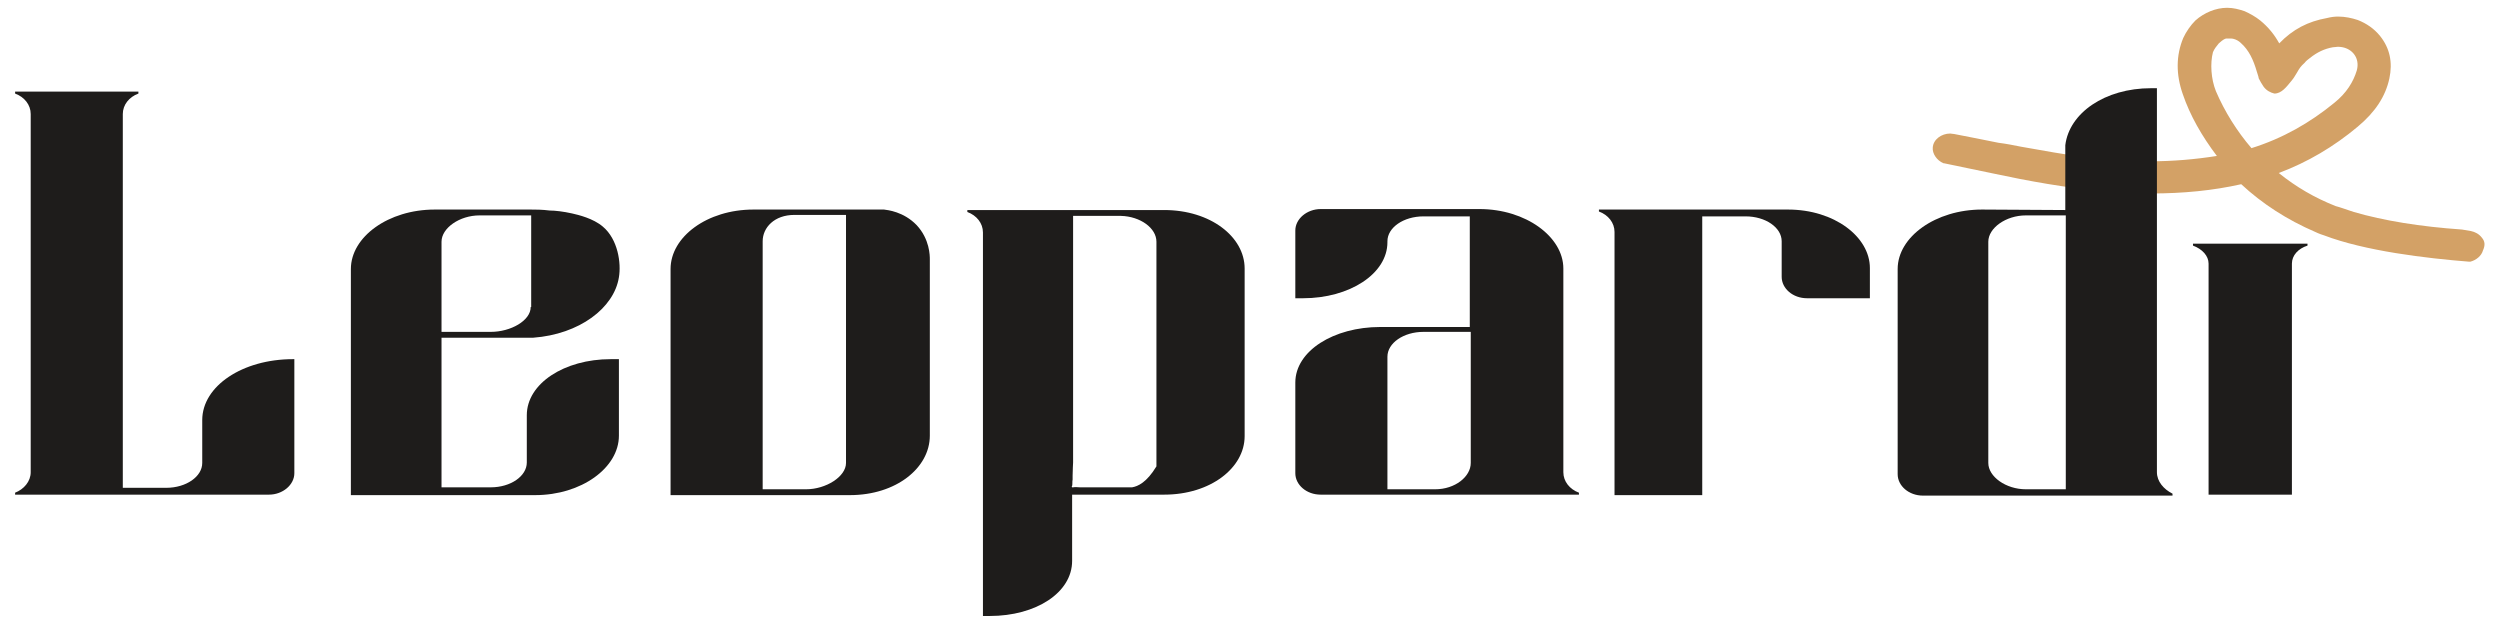
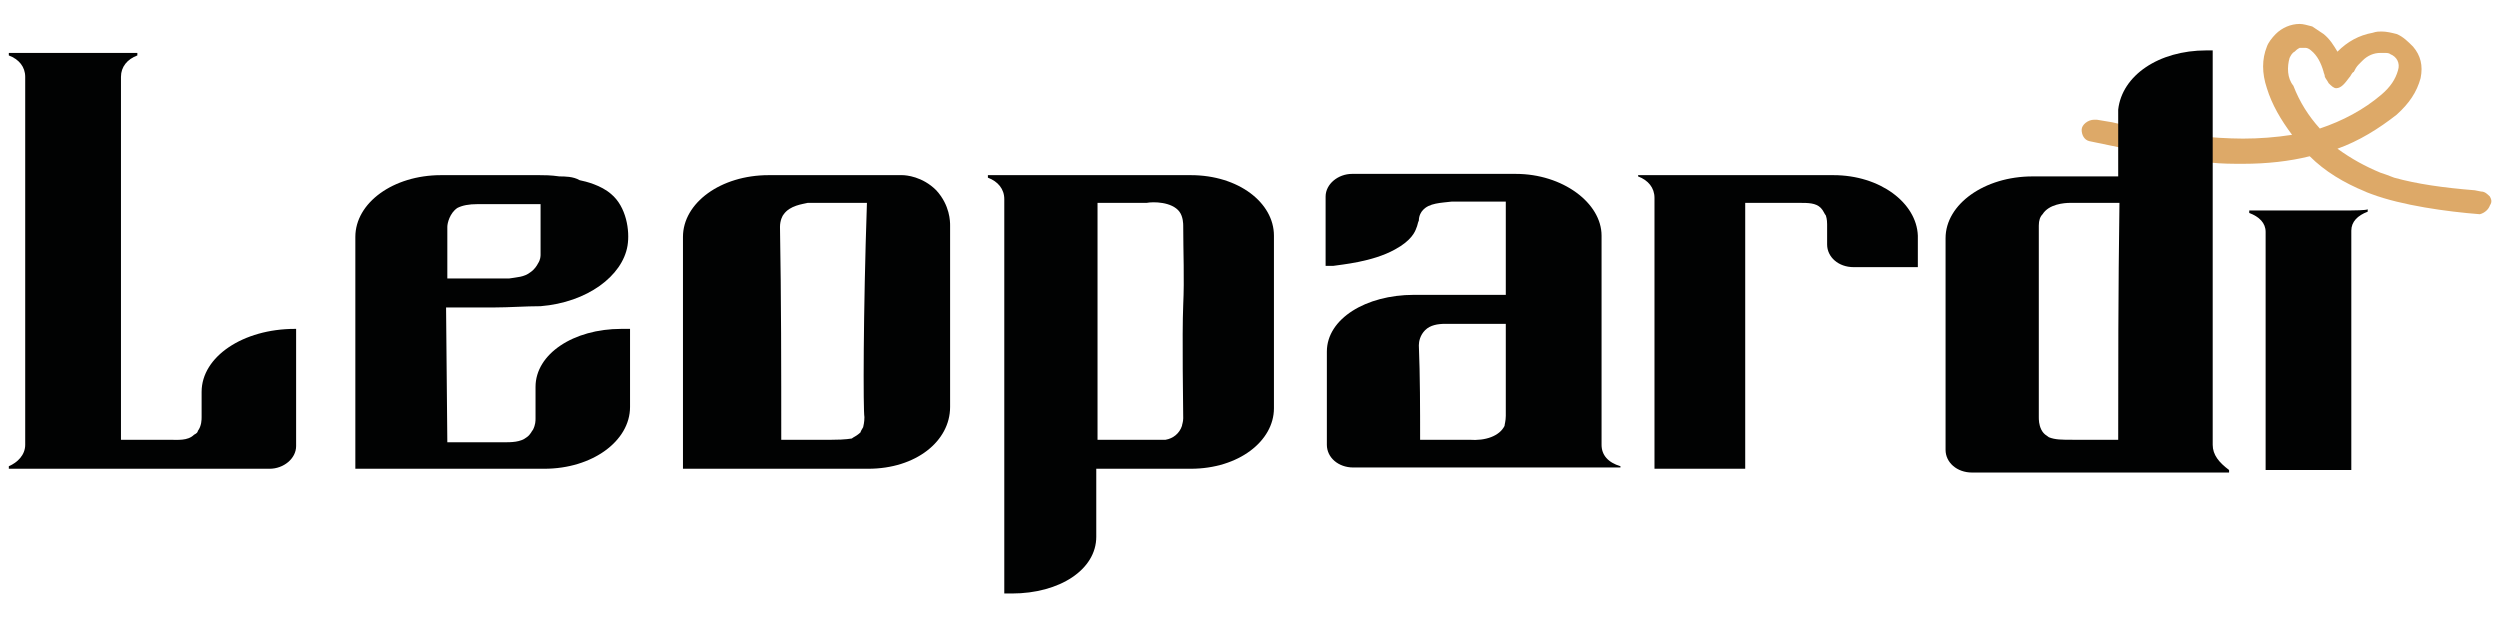
- <svg xmlns="http://www.w3.org/2000/svg" version="1.1" id="Layer_1" x="0px" y="0px" viewBox="0 0 513 130" style="enable-background:new 0 0 513 130;" xml:space="preserve">
+ <svg xmlns="http://www.w3.org/2000/svg" version="1.1" id="Layer_1" x="0px" y="0px" viewBox="0 0 198.4 49" style="enable-background:new 0 0 198.4 49;" xml:space="preserve">
  <style type="text/css">
- 	.st0{fill:#E6BE8A;}
- 	.st1{fill:#D3A166;}
- 	.st2{fill:#1E1C1B;}
+ 	.st0{fill:#DDA968;}
+ 	.st1{fill:#010202;}
</style>
-   <g id="Layer_1_00000113322007366348889280000015631324946872319880_">
- </g>
-   <path class="st0" d="M830.9-26.5c-11.4,0-20.6,7.1-20.6,16.2V1.1c0,3.7-3.7,6.7-8.2,6.7h-9.9V-92c0-1.2,0.4-2.4,1-3.3  c0.6-1,1.5-1.7,2.6-2.2V-98h-3.6h-21h-3.6v0.5c2.1,1,3.6,3,3.6,5.5V3.6c0,1.2-0.4,2.4-1,3.3c-0.6,1-1.5,1.7-2.6,2.2v0.5h3.6h30.9  h23.5c3.2,0,5.7-2.6,5.7-5.7v-30.5h-0.4V-26.5z" />
-   <path class="st0" d="M696,55.8c32.1,0,58.1,26,58.1,58.1S728.1,172,696,172s-58.1-26-58.1-58.1S663.9,55.8,696,55.8z M748.5,113.9  c0-13.4-5-25.6-13.2-34.9c-0.3-0.3-0.6-0.6-0.9-1c-0.1,0.4-0.2,0.8-0.3,1.3c-0.6,3.4-0.7,6.6-0.2,9.6c0.3,1.9,0.8,3.4,1.2,4.8  c0.7,2.1,1.4,4.3,1.4,7.4c0,4.4-1.4,8.7-4.1,12.9c2.7,4.3,4.1,8.7,4.1,13.1c0,3-0.7,5.2-1.3,7.2c-0.5,1.5-0.9,3-1.2,5.1  c-0.4,3-0.3,6.3,0.3,9.6c0,0.2,0.1,0.5,0.1,0.7c0.2-0.2,0.4-0.4,0.5-0.6C743.4,139.8,748.5,127.4,748.5,113.9z M731,101  c0-2.2-0.5-3.8-1.1-5.7c-0.5-1.5-1-3.3-1.4-5.6c-0.5-3-0.5-6.2-0.1-9.5c-2.7,0.3-5.4,0.2-7.9-0.2c-2.4-0.4-4.3-0.9-5.9-1.4  c-1.9-0.6-3.5-1-5.7-1c-3.8,0-7.7,1.4-11.5,4.1l-1.6,1.2l-1.6-1.2c-0.3-0.3-0.7-0.5-1.1-0.8c-0.5-0.4-1-0.7-1.5-0.9  c-1.5-0.9-4.2-2.3-7.7-2.4c-1.2-0.1-2.3,0.1-3.3,0.2c-0.8,0.2-2,0.6-3.4,0.9c-2,0.5-4.1,1.2-5.6,1.4c-2.7,0.4-5.5,0.5-8.3,0.2  c0.4,3.2,0.4,6.4-0.1,9.4c-0.4,2.3-0.9,4.1-1.4,5.6c-0.6,1.9-1.1,3.5-1.1,5.7c0,3.7,1.4,7.5,4.1,11.2l1.2,1.6l-1.2,1.6  c-2.7,3.8-4.1,7.7-4.1,11.5c0,2.2,0.5,3.7,1,5.7c0.5,1.6,1,3.4,1.4,5.9c0.4,3,0.4,6.1,0,9.3c2.9-0.3,5.7-0.2,8.4,0.2  c2.3,0.4,4.1,0.9,5.6,1.4c1.9,0.6,3.5,1.1,5.7,1.1c3.7,0,7.5-1.4,11.2-4.1l1.6-1.2l1.6,1.2c3.8,2.7,7.7,4.1,11.5,4.1  c2.2,0,3.7-0.5,5.7-1c1.6-0.5,3.4-1,5.9-1.4c2.6-0.4,5.3-0.4,8-0.2c-0.4-3.2-0.4-6.4,0-9.4c0.4-2.4,0.9-4.3,1.4-5.9  c0.6-1.9,1-3.5,1-5.7c0-3.8-1.4-7.7-4.1-11.5l-1.2-1.6l1.2-1.6C729.6,108.5,731,104.7,731,101z M729.6,74.6c0.4-0.1,0.7-0.1,1.1-0.2  c-0.3-0.2-0.5-0.5-0.8-0.7c-9.2-7.7-21-12.4-33.9-12.4c-13,0-24.8,4.7-34,12.5c-0.3,0.2-0.5,0.4-0.8,0.7c0.3,0.1,0.7,0.1,1,0.2  c3,0.5,5.9,0.5,8.6,0c1.9-0.3,3.4-0.8,4.8-1.2c2.1-0.7,4.3-1.4,7.4-1.4c4.3,0,8.7,1.4,12.9,4.1c4.3-2.7,8.7-4.1,13.1-4.1  c3,0,5.2,0.7,7.2,1.3c1.5,0.5,3,0.9,5.1,1.2C723.9,75,726.7,75,729.6,74.6z M729.8,154c0.1-0.1,0.3-0.2,0.4-0.3  c-0.2,0-0.3,0-0.5-0.1c-2.9-0.4-5.7-0.5-8.4-0.1c-2,0.3-3.6,0.8-5.1,1.2c-2.1,0.6-4.2,1.3-7.2,1.3c-4.4,0-8.8-1.4-13.1-4.1  c-4.2,2.7-8.5,4.1-12.9,4.1c-3.1,0-5.3-0.7-7.4-1.4c-1.4-0.5-2.9-0.9-4.8-1.2c-2.8-0.5-5.7-0.4-8.7,0.1c-0.2,0-0.3,0.1-0.5,0.1  c0.1,0.1,0.2,0.2,0.4,0.3c9.2,7.8,21,12.5,34,12.5C708.9,166.4,720.7,161.7,729.8,154z M657.9,88.9c0.5-3,0.4-6.2-0.2-9.5  c-0.1-0.4-0.1-0.8-0.2-1.2c-0.3,0.3-0.5,0.6-0.8,0.9c-8.2,9.3-13.2,21.5-13.2,34.8c0,13.5,5.1,25.8,13.5,35.2  c0.2,0.2,0.3,0.3,0.5,0.5c0-0.2,0.1-0.4,0.1-0.6c0.6-3.3,0.7-6.5,0.3-9.5c-0.3-2-0.8-3.6-1.2-5.1c-0.6-2.1-1.3-4.2-1.3-7.2  c0-4.4,1.4-8.8,4.1-13.1c-2.7-4.2-4.1-8.5-4.1-12.9c0-3.1,0.7-5.3,1.4-7.4C657.1,92.2,657.5,90.8,657.9,88.9z" />
  <g>
-     <path class="st1" d="M509.3,48.8c-0.6-0.8-1.4-1.2-2.3-1.4l-1.8-0.3c-8.6-0.6-16-1.8-22.2-3.6c-1.8-0.6-2.9-1-3.7-1.2   c-4.3-1.7-8.1-3.9-11.7-6.8c5.9-2.2,11.3-5.4,16.2-9.5c3.6-3,5.7-6.2,6.5-9.9c0.7-3.3,0.1-6.2-1.9-8.7c-1.2-1.5-2.8-2.6-4.6-3.3   c-1.2-0.4-2.6-0.7-4-0.7c-0.8,0-1.5,0.1-2.3,0.3c-3.9,0.7-7,2.3-9.8,5.2c-1-1.8-2.2-3.3-3.9-4.7c-1-0.8-2.1-1.4-3.2-1.9   c-1.2-0.4-2.3-0.7-3.6-0.7c-2.3,0-4.7,1-6.5,2.6c-1,1-1.9,2.3-2.5,3.6c-1.5,3.6-1.5,7.5-0.1,11.5c1.5,4.4,3.9,8.6,7,12.7   c-4.4,0.7-9,1.1-13.7,1.1c-4.1,0-8.6-0.3-13.1-0.8c-4.4-0.6-9-1.4-13.4-2.2c-1.5-0.3-3-0.6-4.6-0.8c-1.7-0.3-3.3-0.7-5-1l-4.1-0.8   c-0.3,0-0.6-0.1-0.8-0.1c-1.8,0-3.5,1.2-3.6,2.9c-0.1,1.2,0.8,2.6,2.2,3.2h0.1l10.1,2.1c7,1.5,15.1,3,23.3,3.7   c3.2,0.3,6.2,0.4,9.1,0.4c6.6,0,12.7-0.6,18.5-1.9c4.3,4,9.4,7.3,15.2,9.8c0,0,0.8,0.4,1.8,0.7c8.4,3.2,20.9,4.7,29.8,5.4h0.1h0.1   c1.2-0.3,2.3-1.2,2.6-2.3C510,50.3,509.9,49.5,509.3,48.8z M454.1,10.7c0.3-0.7,0.7-1.2,1.2-1.8c0.4-0.3,0.8-0.8,1.5-1   c0.1,0,0.4,0,0.6,0c0.3,0,0.7,0,1,0.1c0.4,0.1,1,0.4,1.4,0.8c1.7,1.5,2.6,3.5,3.3,5.9c0.1,0.4,0.3,0.8,0.4,1.4   c0.3,0.6,0.6,1.1,1,1.7c0.6,0.8,1.4,1.2,2.2,1.4l0,0c1.5,0,2.5-1.4,3.5-2.6c0.6-0.7,0.8-1.2,1.2-1.8c0.4-0.7,0.7-1.2,1.5-1.9   c0.3-0.4,0.7-0.7,1.1-1c1.5-1.2,3-1.9,4.7-2.2c0.4,0,0.7-0.1,1-0.1c0.6,0,1.2,0.1,1.7,0.3c1.8,0.7,2.8,2.5,2.2,4.6   c-0.7,2.3-2.1,4.6-4.6,6.6c-5,4.1-10.6,7.3-17,9.3c-3-3.5-5.5-7.5-7.3-11.7C453.7,16.2,453.5,13,454.1,10.7z" />
-     <path class="st2" d="M470.3,50h-17.1H450v0.4c1.9,0.7,3.2,2.1,3.2,3.7v47.4h17.1V54.1c0-1.7,1.3-3.1,3.2-3.7V50   C473.5,50,470.3,50,470.3,50z" />
-     <path class="st2" d="M442.6,96.9V18.1h-1.2c-9.5,0-16.8,5.1-17.6,11.7v13.3L406.7,43c-9.5,0-17.3,5.6-17.3,12.2v42.1   c0,2.4,2.3,4.4,5.2,4.4h21.1h26.9l0,0h3.2v-0.4C444,100.4,442.6,98.8,442.6,96.9z M423.9,100.4h-8.2c-4.1,0-7.7-2.6-7.7-5.4V49.6   c0-2.8,3.6-5.4,7.7-5.4h8.2l0,0V100.4z" />
-     <path class="st2" d="M366.9,43h-8.6h-27h-3.2v0.4c1.9,0.7,3.2,2.3,3.2,4.2v54h18V44.4h8.9c4.1,0,7.4,2.3,7.4,5.1v7.3   c0,2.4,2.3,4.4,5.2,4.4h12.9V55C383.7,48.6,376.4,43,366.9,43z" />
-     <path class="st2" d="M320.8,96.9V55.1c0-6.5-7.7-12.2-17.2-12.2h-2H271c-2.8,0-5.2,2-5.2,4.4v13.9h1.6c9.5,0,17.3-5,17.3-11.5v-0.2   c0-2.8,3.3-5.1,7.4-5.1h9.5v22.7h-9.5h-8.9c-9.5,0-17.4,4.9-17.4,11.4v18.6c0,2.4,2.3,4.4,5.2,4.4h23.5h26.3l0,0h3.2v-0.4   C322.1,100.4,320.8,98.8,320.8,96.9z M301.8,95c0,2.8-3.2,5.4-7.3,5.4h-9.8V73.2c0-2.8,3.3-5.1,7.4-5.1h9.7V95z" />
-     <path class="st2" d="M238.9,43.1h-9h-28.2h-3.2v0.4c1.9,0.7,3.2,2.3,3.2,4.2v78.7h1.4c9.5,0,16.9-4.8,16.9-11.3v-13.6h12.2h6.7   c9.5,0,16.5-5.5,16.5-12V55.1C255.4,48.6,248.4,43.1,238.9,43.1z M237.3,49.6v46.1c-2,3.3-3.8,4.1-5,4.3c-0.1,0-0.7,0-1.8,0   c-2.4,0-2.6,0-4.9,0c-0.7,0-2.2,0-3.3,0c-0.6,0-0.6,0-0.7,0c-0.5,0-0.9-0.1-1.4,0H220c-0.1-0.1-0.1-0.2,0-0.3   c0.1-0.4,0-0.8,0.1-1.3c0-0.3,0-0.4,0-0.8c0-1.1,0.1-2.5,0.1-2.7c0-16.9,0-33.7,0-50.6h9.8C234,44.4,237.3,46.8,237.3,49.6z" />
-     <path class="st2" d="M181.4,43c-2.6,0-5.2,0-7.8,0h-19c-9.5,0-17,5.6-17,12.2V97c0,1.5,0,3.1,0,4.6h27.8h9   c9.5,0,16.4-5.6,16.4-12.2c0-12.1,0-24.1,0-36.2c0-0.7,0-4.1-2.7-7C185.4,43.4,182.1,43.1,181.4,43z M173.6,95   c0,2.8-4.1,5.4-8.2,5.4h-8.9V49.5c0-2.8,2.4-5.4,6.5-5.4h10.6L173.6,95L173.6,95z" />
-     <path class="st2" d="M41.5,86.2V95c0,2.8-3.3,5.1-7.4,5.1h-8.9V23.4c0-1.9,1.3-3.5,3.2-4.2v-0.4h-3.2l0,0H6.3l0,0H3.1v0.4   c1.9,0.7,3.2,2.3,3.2,4.2v73.5c0,1.9-1.4,3.5-3.2,4.2v0.4h3.2h27.8h21.1c2.8,0,5.2-2,5.2-4.4V73.7h-0.3   C49.8,73.7,41.5,79.2,41.5,86.2z" />
-     <path class="st2" d="M108.9,43H89.2C79.7,43,72,48.6,72,55.2V97c0,1.5,0,3.1,0,4.6c9.6,0,19.1,0,28.7,0h9.1   c9.5,0,17.2-5.6,17.2-12.2V73.7h-1.7c-9.5,0-17.2,5-17.2,11.5v9.7c0,2.8-3.3,5.1-7.4,5.1H90.6V69.3h10.1h8.7   c9.5-0.7,16.6-6.1,17.6-12.4c0.5-2.9-0.2-7.8-3.3-10.4c-2-1.7-5-2.4-6.3-2.7c-1.8-0.4-3.5-0.6-4.6-0.6C111.2,43,109.9,43,108.9,43z    M108.9,63c0,2.8-4.1,5.1-8.2,5.1H90.6V49.6c0-2.8,3.7-5.4,7.8-5.4H109V63C109,63,108.9,63,108.9,63z" />
+     <path class="st0" d="M197.6,15.6c-0.2-0.2-0.4-0.4-0.7-0.4l-0.5-0.1c-2.5-0.2-4.6-0.5-6.4-1c-0.5-0.2-0.8-0.3-1.1-0.4   c-1.2-0.5-2.3-1.1-3.4-1.9c1.7-0.6,3.3-1.6,4.7-2.7c1-0.9,1.6-1.8,1.9-2.9c0.2-1,0-1.8-0.6-2.5c-0.4-0.4-0.8-0.8-1.3-1   c-0.4-0.1-0.8-0.2-1.2-0.2c-0.2,0-0.4,0-0.7,0.1c-1.1,0.2-2,0.7-2.8,1.5c-0.3-0.5-0.6-1-1.1-1.4c-0.3-0.2-0.6-0.4-0.9-0.6   c-0.4-0.1-0.7-0.2-1-0.2c-0.7,0-1.4,0.3-1.9,0.8c-0.3,0.3-0.6,0.7-0.7,1c-0.4,1-0.4,2.1,0,3.3c0.4,1.3,1.1,2.5,2,3.7   c-1.3,0.2-2.6,0.3-3.9,0.3c-1.2,0-2.5-0.1-3.8-0.2c-1.3-0.2-2.6-0.4-3.9-0.6c-0.4-0.1-0.9-0.2-1.3-0.2c-0.5-0.1-1-0.2-1.4-0.3   l-1.2-0.2c-0.1,0-0.2,0-0.2,0c-0.5,0-1,0.4-1,0.8c0,0.4,0.2,0.8,0.6,0.9h0l2.9,0.6c2,0.4,4.3,0.9,6.7,1.1c0.9,0.1,1.8,0.1,2.6,0.1   c1.9,0,3.7-0.2,5.3-0.6c1.2,1.2,2.7,2.1,4.4,2.8c0,0,0.2,0.1,0.5,0.2c2.4,0.9,6,1.4,8.6,1.6h0h0c0.4-0.1,0.7-0.4,0.8-0.7   C197.8,16,197.7,15.8,197.6,15.6z M181.7,4.6c0.1-0.2,0.2-0.4,0.4-0.5c0.1-0.1,0.2-0.2,0.4-0.3c0,0,0.1,0,0.2,0c0.1,0,0.2,0,0.3,0   c0.1,0,0.3,0.1,0.4,0.2c0.5,0.4,0.8,1,1,1.7c0,0.1,0.1,0.2,0.1,0.4c0.1,0.2,0.2,0.3,0.3,0.5c0.2,0.2,0.4,0.4,0.6,0.4l0,0   c0.4,0,0.7-0.4,1-0.8c0.2-0.2,0.2-0.4,0.4-0.5c0.1-0.2,0.2-0.4,0.4-0.6c0.1-0.1,0.2-0.2,0.3-0.3c0.4-0.4,0.9-0.6,1.4-0.6   c0.1,0,0.2,0,0.3,0c0.2,0,0.4,0,0.5,0.1c0.5,0.2,0.8,0.7,0.6,1.3c-0.2,0.7-0.6,1.3-1.3,1.9c-1.4,1.2-3.1,2.1-4.9,2.7   c-0.9-1-1.6-2.1-2.1-3.4C181.5,6.2,181.5,5.3,181.7,4.6z" />
+     <path class="st1" d="M186.6,16.7h-6.8h-1.3v0.2c0.8,0.3,1.3,0.8,1.3,1.5v18.9h6.8V18.3c0-0.7,0.5-1.2,1.3-1.5v-0.2   C187.9,16.7,186.6,16.7,186.6,16.7z" />
+     <path class="st1" d="M175.6,35.3V4h-0.5c-3.8,0-6.7,2-7,4.7v5.3l-6.8,0c-3.8,0-6.9,2.2-6.9,4.9v16.8c0,1,0.9,1.8,2.1,1.8h20.4v-0.2   C176.1,36.7,175.6,36.1,175.6,35.3z M168.1,34.9h-3.3c-0.1,0-0.2,0-0.3,0c-0.9,0-1.4,0-1.9-0.2c-0.1-0.1-0.4-0.2-0.6-0.6   c-0.2-0.4-0.2-0.8-0.2-1c0-4.8,0-9.7,0-14.5c0-0.2,0-0.5,0-0.7c0-0.4,0.1-0.7,0.3-0.9c0.5-0.8,1.7-0.9,2.2-0.9c0.2,0,0.5,0,0.6,0   h3.3C168.1,23,168.1,29.8,168.1,34.9z" />
+     <path class="st1" d="M145.5,13.9H142h-10.7H130V14c0.8,0.3,1.3,0.9,1.3,1.7v21.5h7.2V16.1h3.5c0.2,0,0.5,0,0.8,0   c0.7,0,1.3,0,1.7,0.4c0.2,0.2,0.3,0.5,0.4,0.6c0.1,0.3,0.1,0.6,0.1,0.7c0,0.5,0,1.1,0,1.6c0,1,0.9,1.8,2.1,1.8h5.1v-2.5   C152.1,16.1,149.2,13.9,145.5,13.9z" />
+     <path class="st1" d="M127.1,35.3V18.7c0-2.6-3.1-4.9-6.8-4.9h-0.8h-12.2c-1.1,0-2.1,0.8-2.1,1.8v5.5h0.6c0.6-0.1,3.1-0.3,4.9-1.3   c1.3-0.7,1.6-1.4,1.7-1.7c0.1-0.2,0.1-0.4,0.2-0.6c0-0.4,0.2-0.7,0.3-0.8c0.5-0.6,1.5-0.6,2.3-0.7c0.2,0,0.4,0,0.5,0   c1.3,0,2.5,0,3.8,0v7.4h-3.8h-3.5c-3.8,0-6.9,1.9-6.9,4.5v7.4c0,1,0.9,1.8,2.1,1.8h9.4h10.5h1.3V37   C127.6,36.7,127.1,36.1,127.1,35.3z M119.5,33c0,0.4-0.1,0.7-0.1,0.8c-0.4,0.8-1.5,1.2-2.8,1.1h-3.9c0-2.5,0-5-0.1-7.5   c0-0.3,0.1-0.8,0.5-1.2c0.4-0.4,1-0.5,1.6-0.5c0.4,0,0.7,0,0.9,0c1.3,0,2.6,0,3.9,0C119.5,26.9,119.5,30,119.5,33z" />
+     <path class="st1" d="M94.5,13.9H78.4v0.2c0.8,0.3,1.3,0.9,1.3,1.7v31.3h0.6c3.8,0,6.7-1.9,6.7-4.5v-5.4h7.5c3.8,0,6.6-2.2,6.6-4.8   V18.7C101.1,16.1,98.3,13.9,94.5,13.9z M93.9,33.2c0,0.3-0.1,0.5-0.1,0.6c-0.2,0.6-0.7,1-1.3,1.1c-0.1,0-0.2,0-0.2,0   c-1.7,0-3.5,0-5.2,0c0-6.8,0-13.7,0-18.8H91c0.5-0.1,2-0.1,2.6,0.7c0.3,0.4,0.3,1,0.3,1.1c0,2.1,0.1,4.2,0,6.3   C93.8,26.6,93.9,32.4,93.9,33.2z" />
+     <path class="st1" d="M71.6,13.9c-1,0-2.1,0-3.1,0H61c-3.8,0-6.8,2.2-6.8,4.9v16.6c0,0.6,0,1.2,0,1.8h11.1h3.6   c3.8,0,6.5-2.2,6.5-4.9c0-4.8,0-9.6,0-14.4c0-0.3,0-1.6-1.1-2.8C73.2,14,71.9,13.9,71.6,13.9z M68.6,33.1c0,0.1,0,0.4-0.1,0.8   c-0.1,0.2-0.2,0.3-0.2,0.4c-0.3,0.3-0.6,0.4-0.7,0.5c-0.1,0-0.4,0.1-1.6,0.1c-0.2,0-0.4,0-0.5,0c-0.6,0-1.6,0-3.5,0   c0-5.6,0-11.3-0.1-16.9c0-0.5,0.2-0.9,0.3-1c0.5-0.7,1.5-0.8,1.9-0.9c0.2,0,0.4,0,0.5,0c1.4,0,2.8,0,4.2,0   C68.5,24.9,68.5,32.6,68.6,33.1z" />
+     <path class="st1" d="M16,31.1c0,0.7,0,1.4,0,2c0,0.2,0,0.7-0.3,1.1c0,0.1-0.1,0.2-0.3,0.3c-0.5,0.5-1.3,0.4-2,0.4   c-0.1,0-0.2,0-0.3,0c-1.2,0-2.4,0-3.5,0V6.1c0-0.8,0.5-1.4,1.3-1.7V4.2H9.5H2H0.7v0.2C1.5,4.7,2,5.3,2,6.1v29.2   c0,0.8-0.6,1.4-1.3,1.7v0.2H2H13h8.4c1.1,0,2.1-0.8,2.1-1.8v-9.3h-0.1C19.3,26.1,16,28.3,16,31.1z" />
+     <path class="st1" d="M42.8,13.9H35c-3.8,0-6.8,2.2-6.8,4.9v16.6c0,0.6,0,1.2,0,1.8c3.8,0,7.6,0,11.4,0h3.6c3.8,0,6.8-2.2,6.8-4.9   v-6.2h-0.7c-3.8,0-6.8,2-6.8,4.6c0,0.8,0,1.7,0,2.5c0,0.2,0,0.5-0.2,0.9c-0.1,0.1-0.2,0.4-0.5,0.6c-0.5,0.4-1.2,0.4-1.9,0.4   c-0.2,0-0.3,0-0.4,0c-1.3,0-2.7,0-4,0l-0.1-10.7c1.3,0,2.6,0,3.8,0c1.2,0,2.5-0.1,3.7-0.1c3.7-0.3,6.5-2.4,6.9-4.8   c0.2-1.2-0.1-3.1-1.3-4.1c-0.8-0.7-2-1-2.5-1.1C45.5,14,44.8,14,44.4,14C43.7,13.9,43.2,13.9,42.8,13.9z M42.7,20.9   c-0.1,0.2-0.3,0.5-0.6,0.7c-0.5,0.4-1.1,0.4-1.7,0.5c-0.4,0-0.7,0-0.9,0c-1.3,0-2.7,0-4,0c0-1.4,0-2.8,0-4.1c0-0.3,0.2-1.1,0.8-1.5   c0.4-0.2,0.9-0.3,1.6-0.3c0.3,0,0.6,0,0.8,0c1.4,0,2.8,0,4.2,0c0,1.3,0,2.7,0,4C42.9,20.3,42.9,20.6,42.7,20.9z" />
  </g>
</svg>
